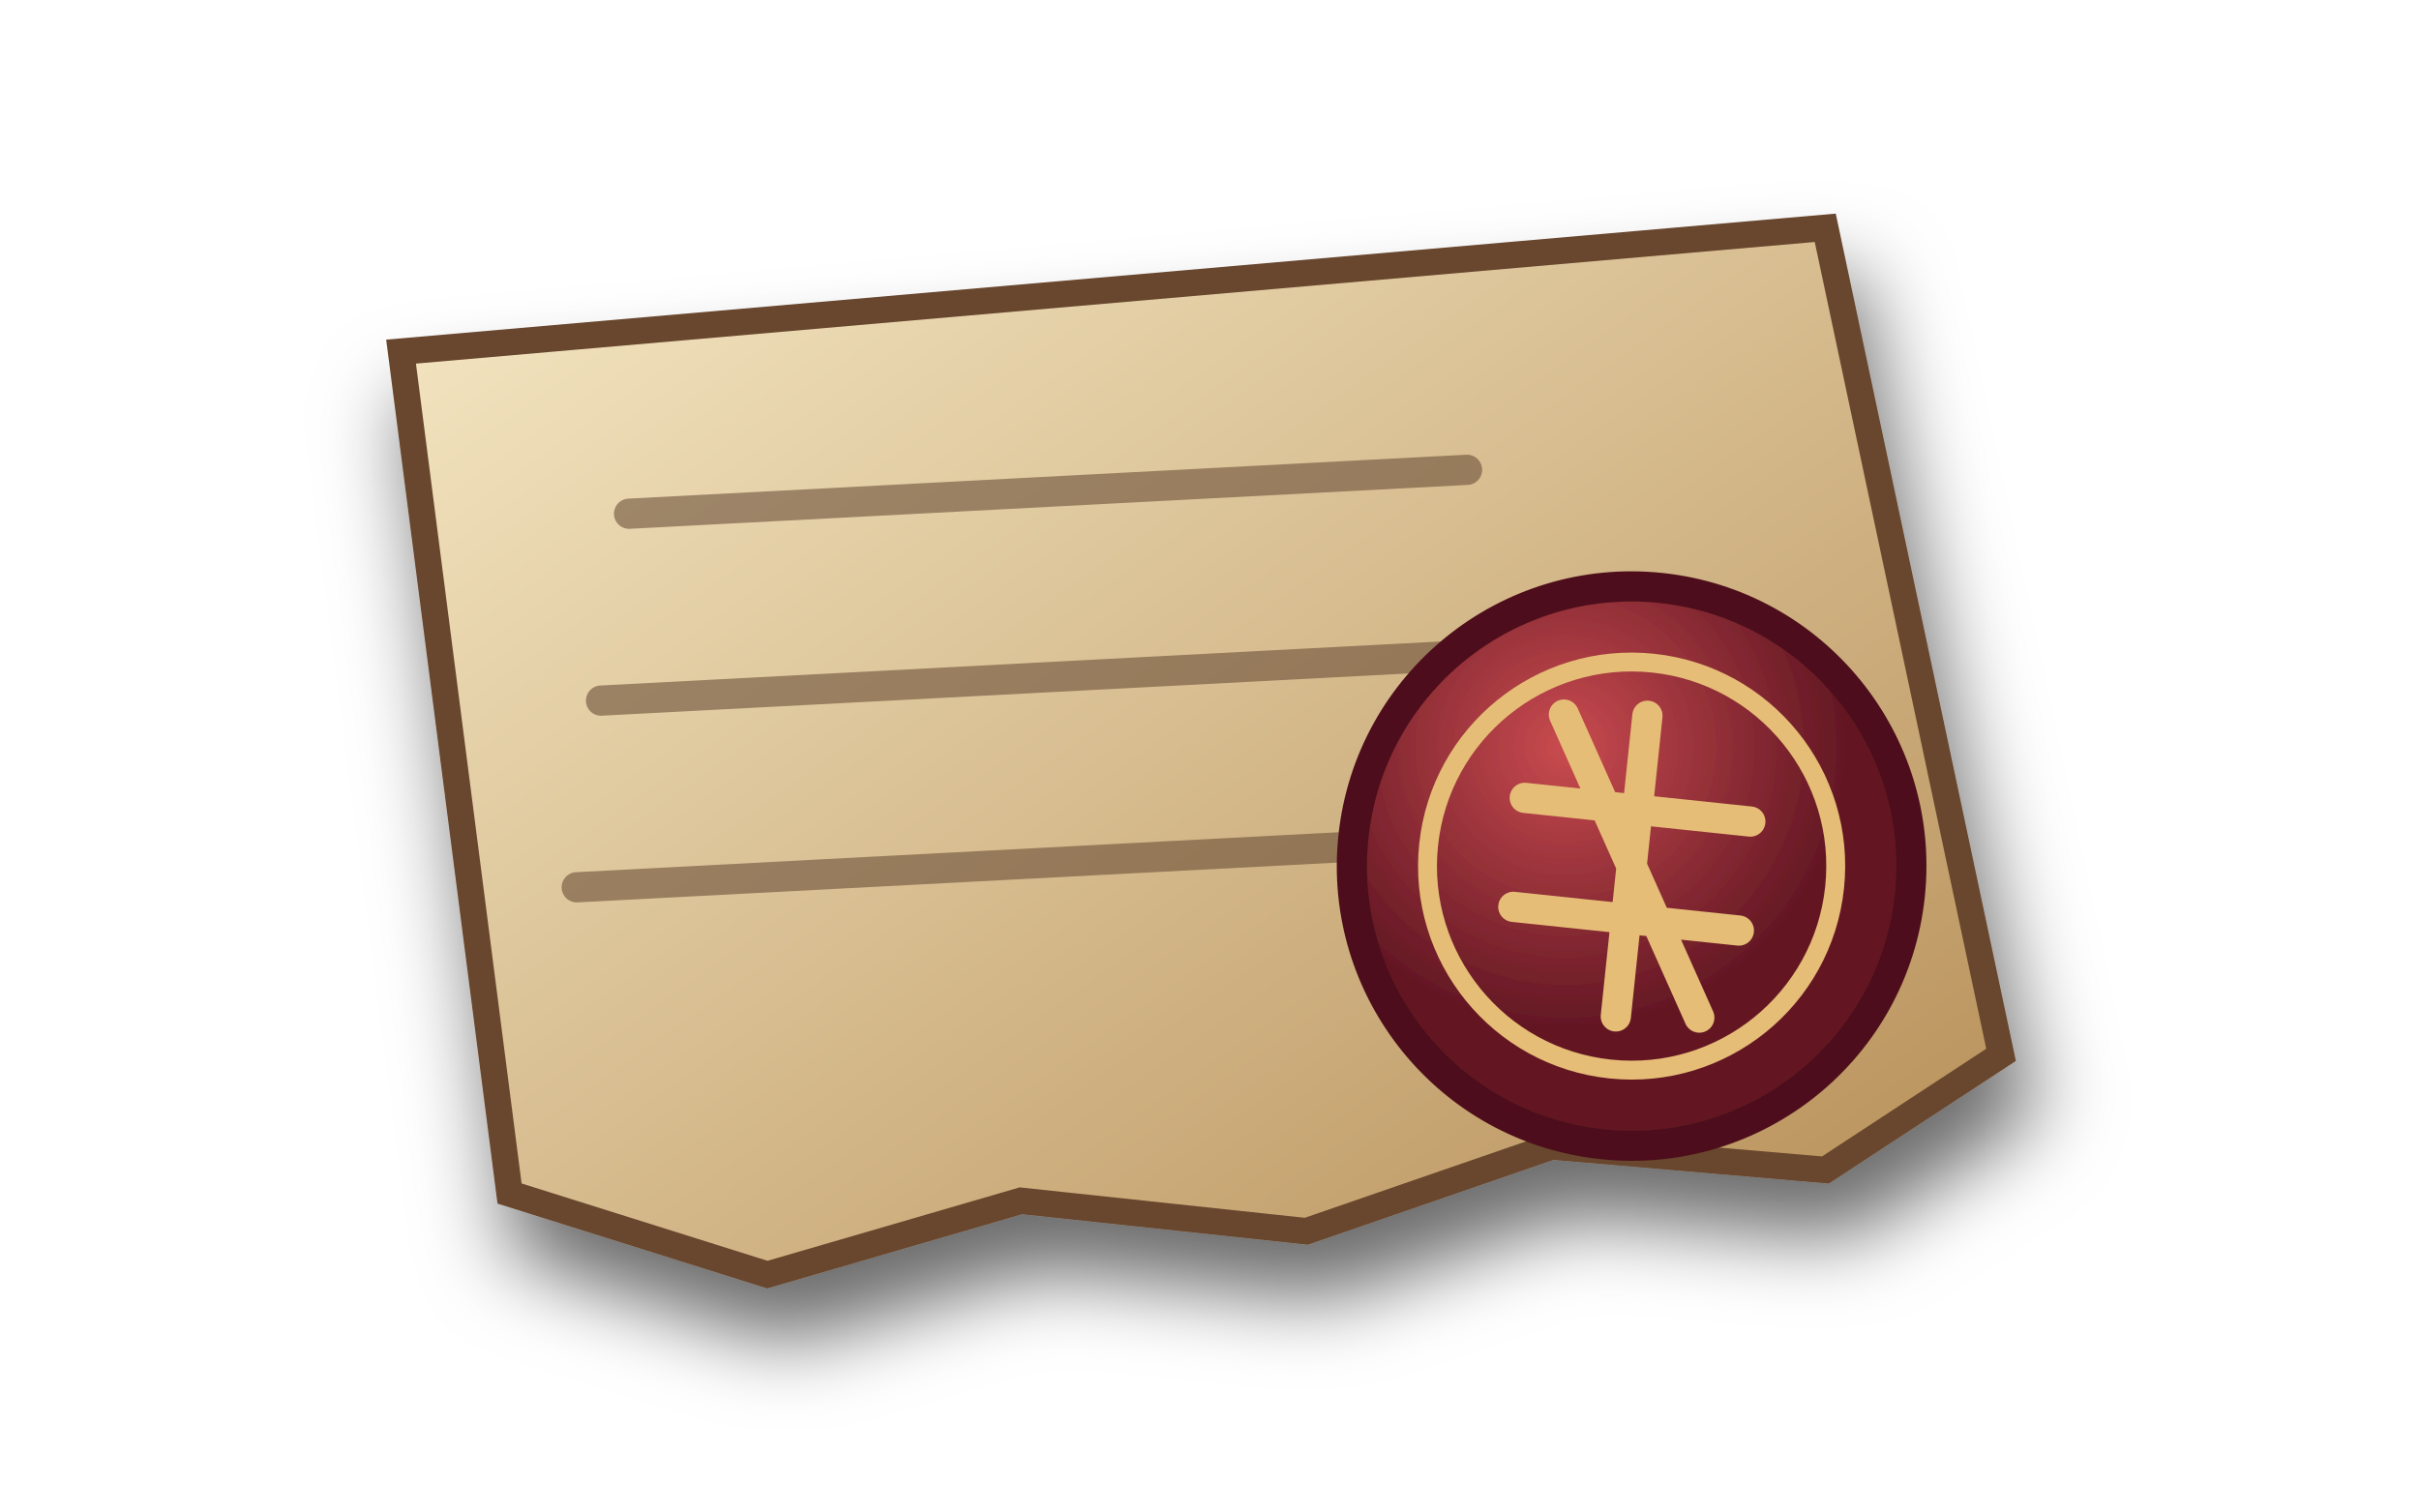
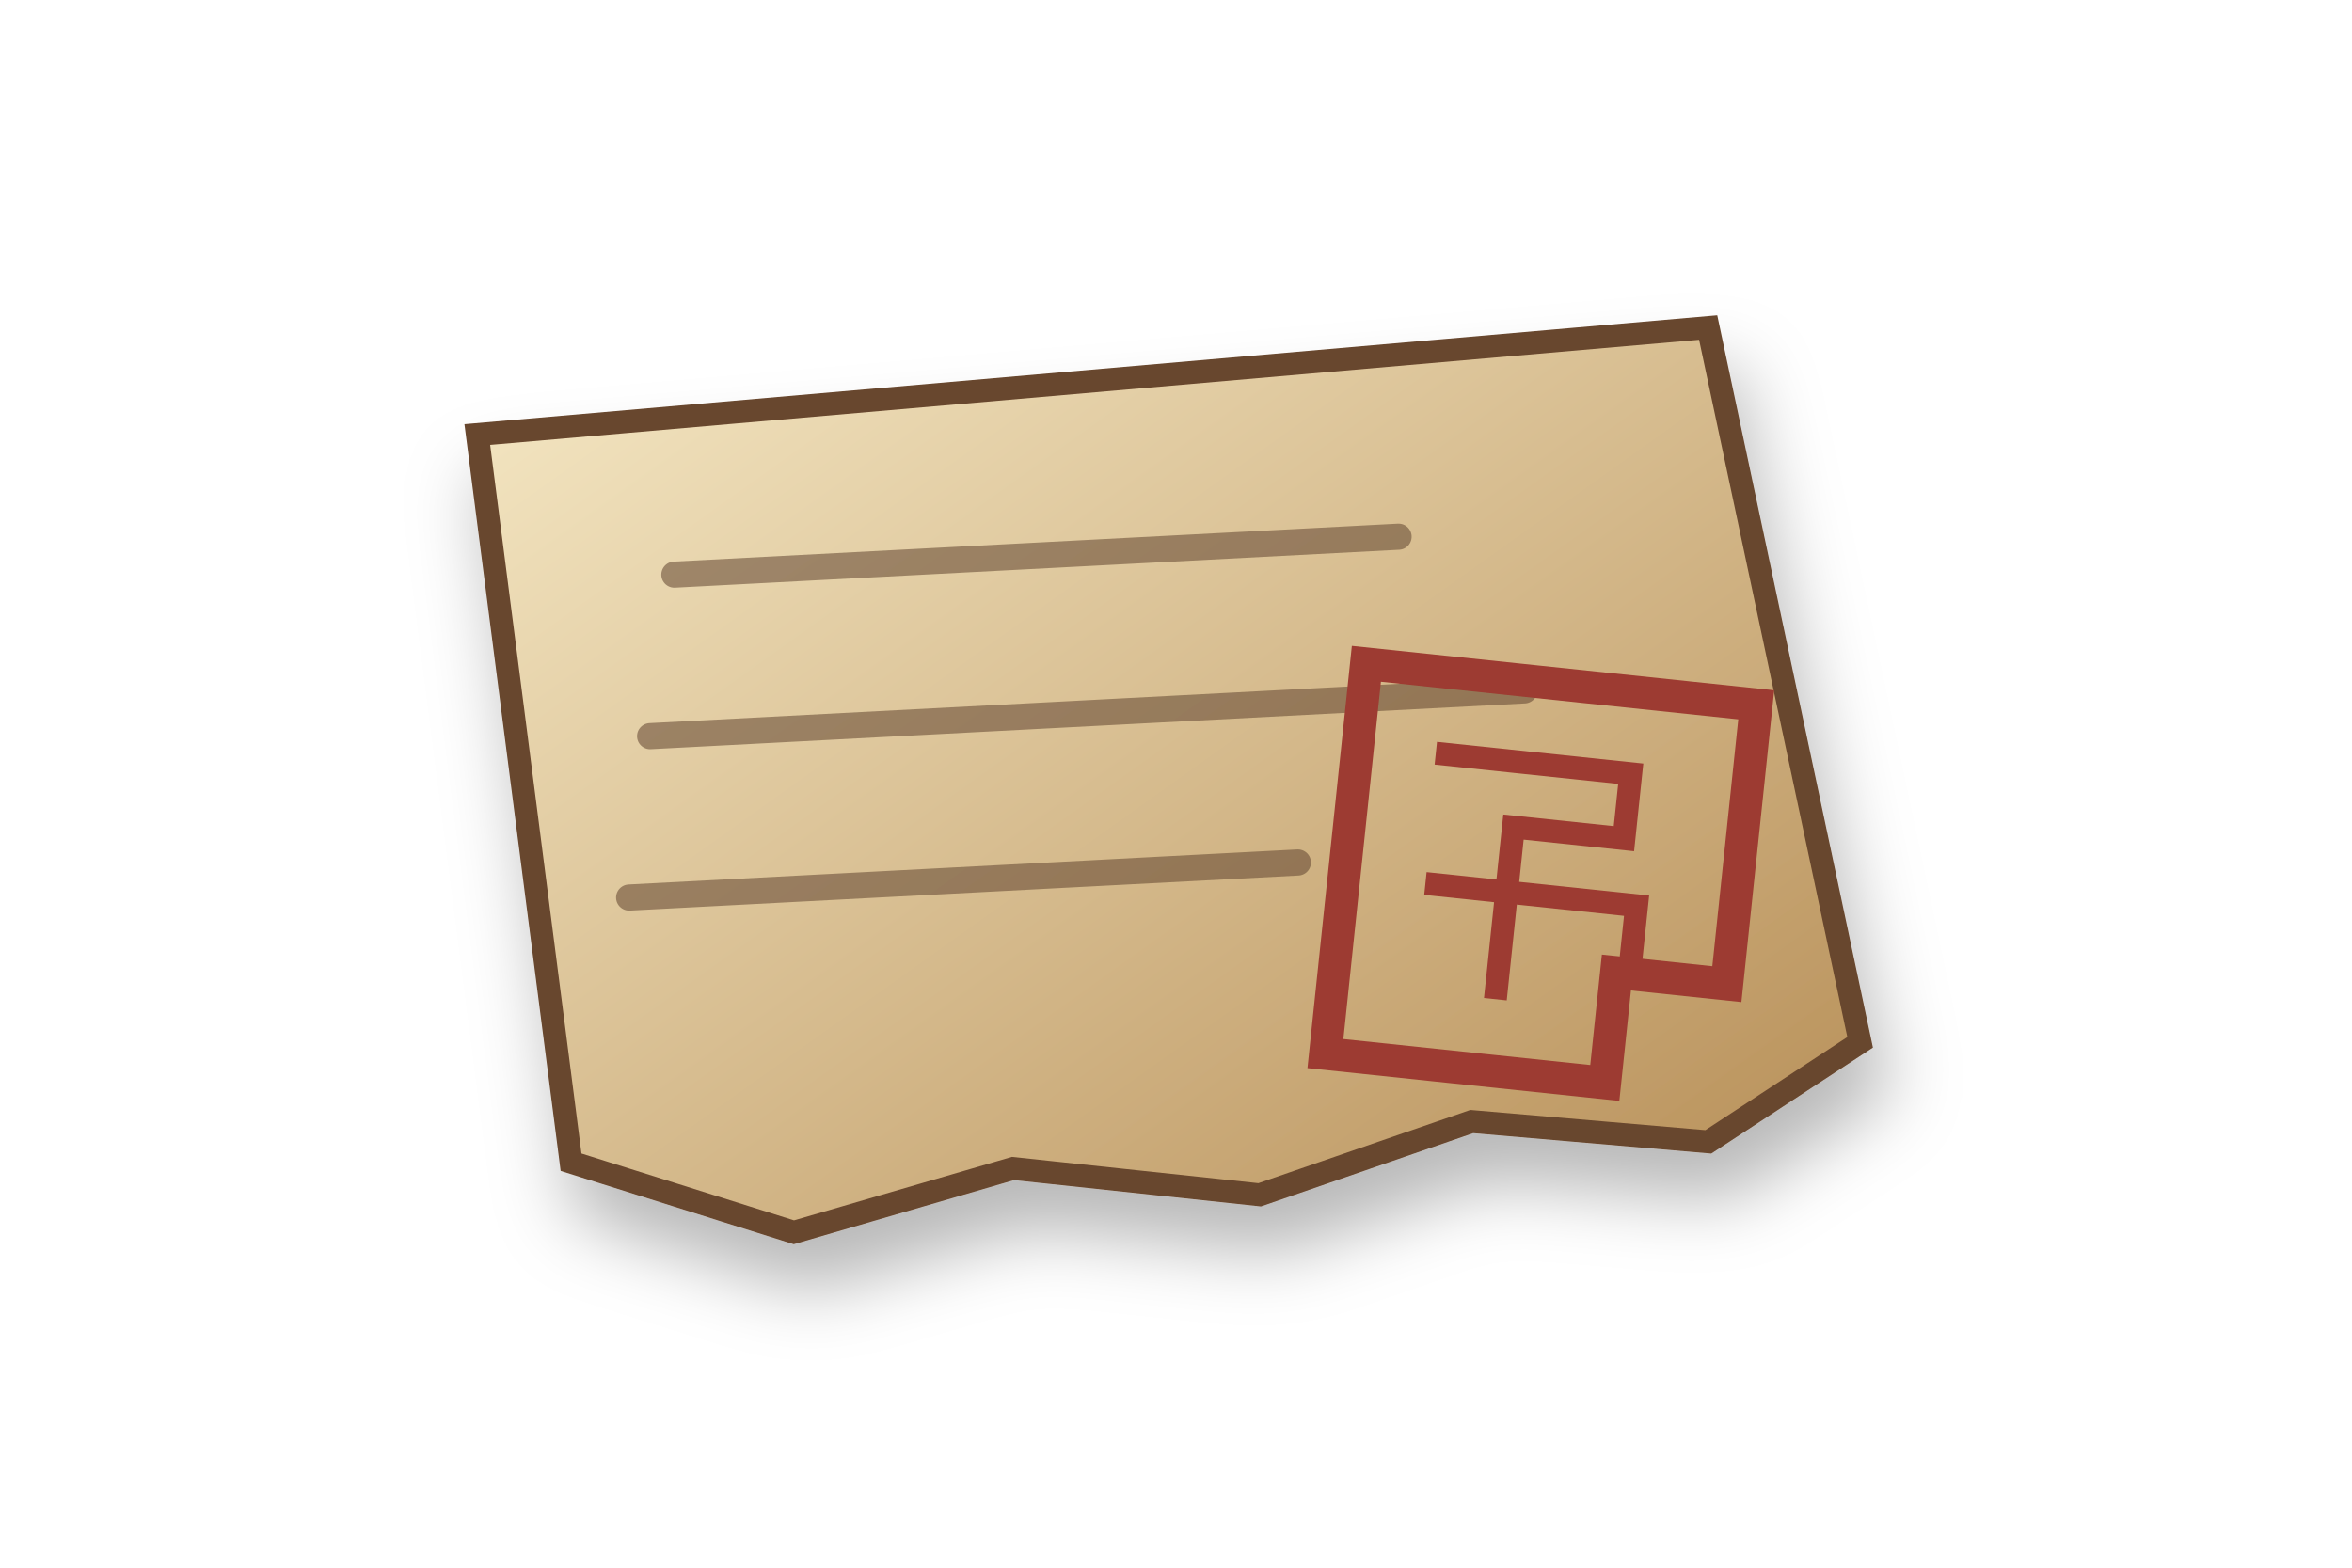
- <svg xmlns="http://www.w3.org/2000/svg" viewBox="0 0 640 400" role="img" aria-labelledby="title desc">
+ <svg xmlns="http://www.w3.org/2000/svg" viewBox="-40 -40 720 480" role="img" aria-labelledby="title desc">
  <defs>
    <linearGradient id="paper" x1="0" y1="0" x2="1" y2="1">
      <stop stop-color="#f3e5c1" />
      <stop offset="1" stop-color="#b89059" />
    </linearGradient>
    <radialGradient id="seal" cx="36%" cy="30%">
      <stop stop-color="#c94b4f" />
      <stop offset="1" stop-color="#641824" />
    </radialGradient>
    <filter id="shadow" x="-30%" y="-40%" width="160%" height="190%">
-       <feDropShadow dx="4" dy="15" stdDeviation="11" flood-opacity=".58" />
+       <feDropShadow dx="4" dy="15" stdDeviation="11" flood-opacity=".28" />
    </filter>
  </defs>
  <g filter="url(#shadow)" transform="rotate(-3 320 200)">
    <path d="M112 82l378-13 35 221-48 28-72-10-66 19-75-12-68 16-67-25z" fill="url(#paper)" stroke="#68462d" stroke-width="7" />
    <path d="M170 128h222M160 177h268M151 226h205" stroke="#60442f" stroke-width="8" opacity=".55" stroke-linecap="round" />
    <g transform="translate(430 235) rotate(9)">
-       <circle r="74" fill="url(#seal)" stroke="#4e111a" stroke-width="8" />
-       <circle r="54" fill="none" stroke="#e6bd76" stroke-width="5" />
-       <path d="M-30-15h60M-30 14h60M0-40v80M-22-38l44 76" stroke="#e6bd76" stroke-width="8" stroke-linecap="round" />
+       <path d="M-60-60H60V26H26V60H-60Z" fill="none" stroke="#9d3b31" stroke-width="10" />
+       <path d="M-36-35H24V-15H-10V38M-35 5H30V28" fill="none" stroke="#9d3b31" stroke-width="7" />
    </g>
  </g>
</svg>
